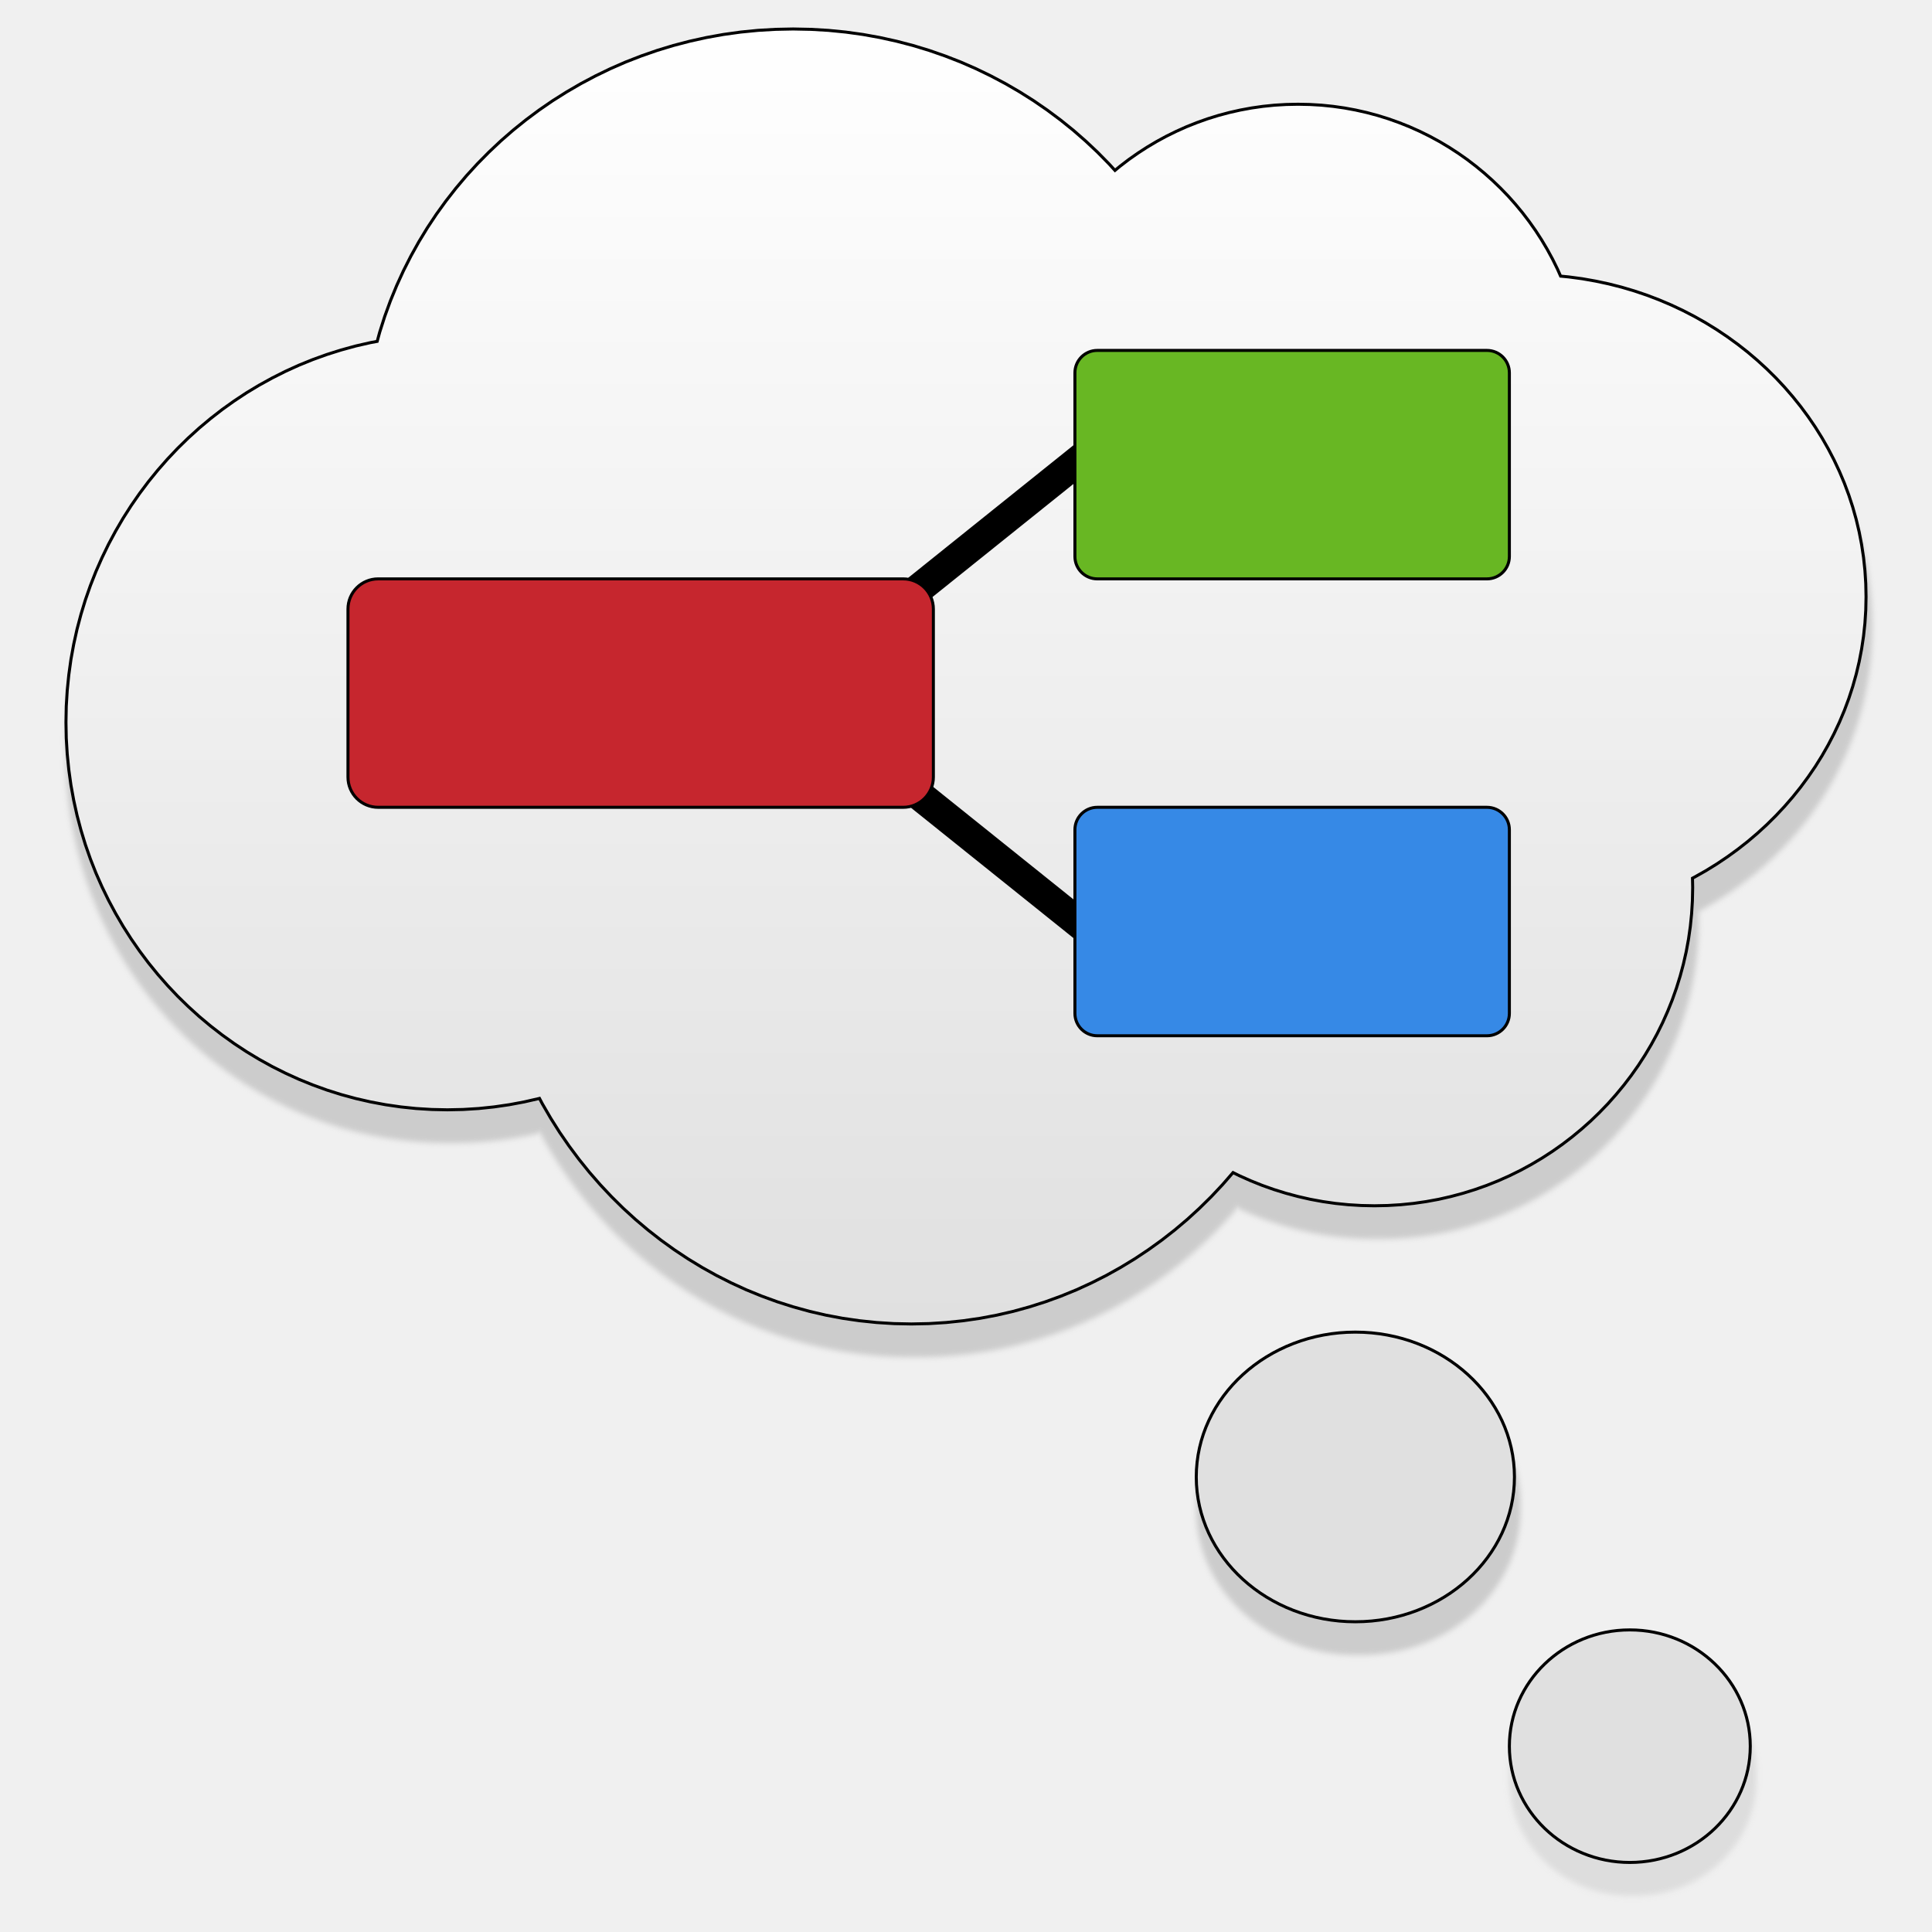
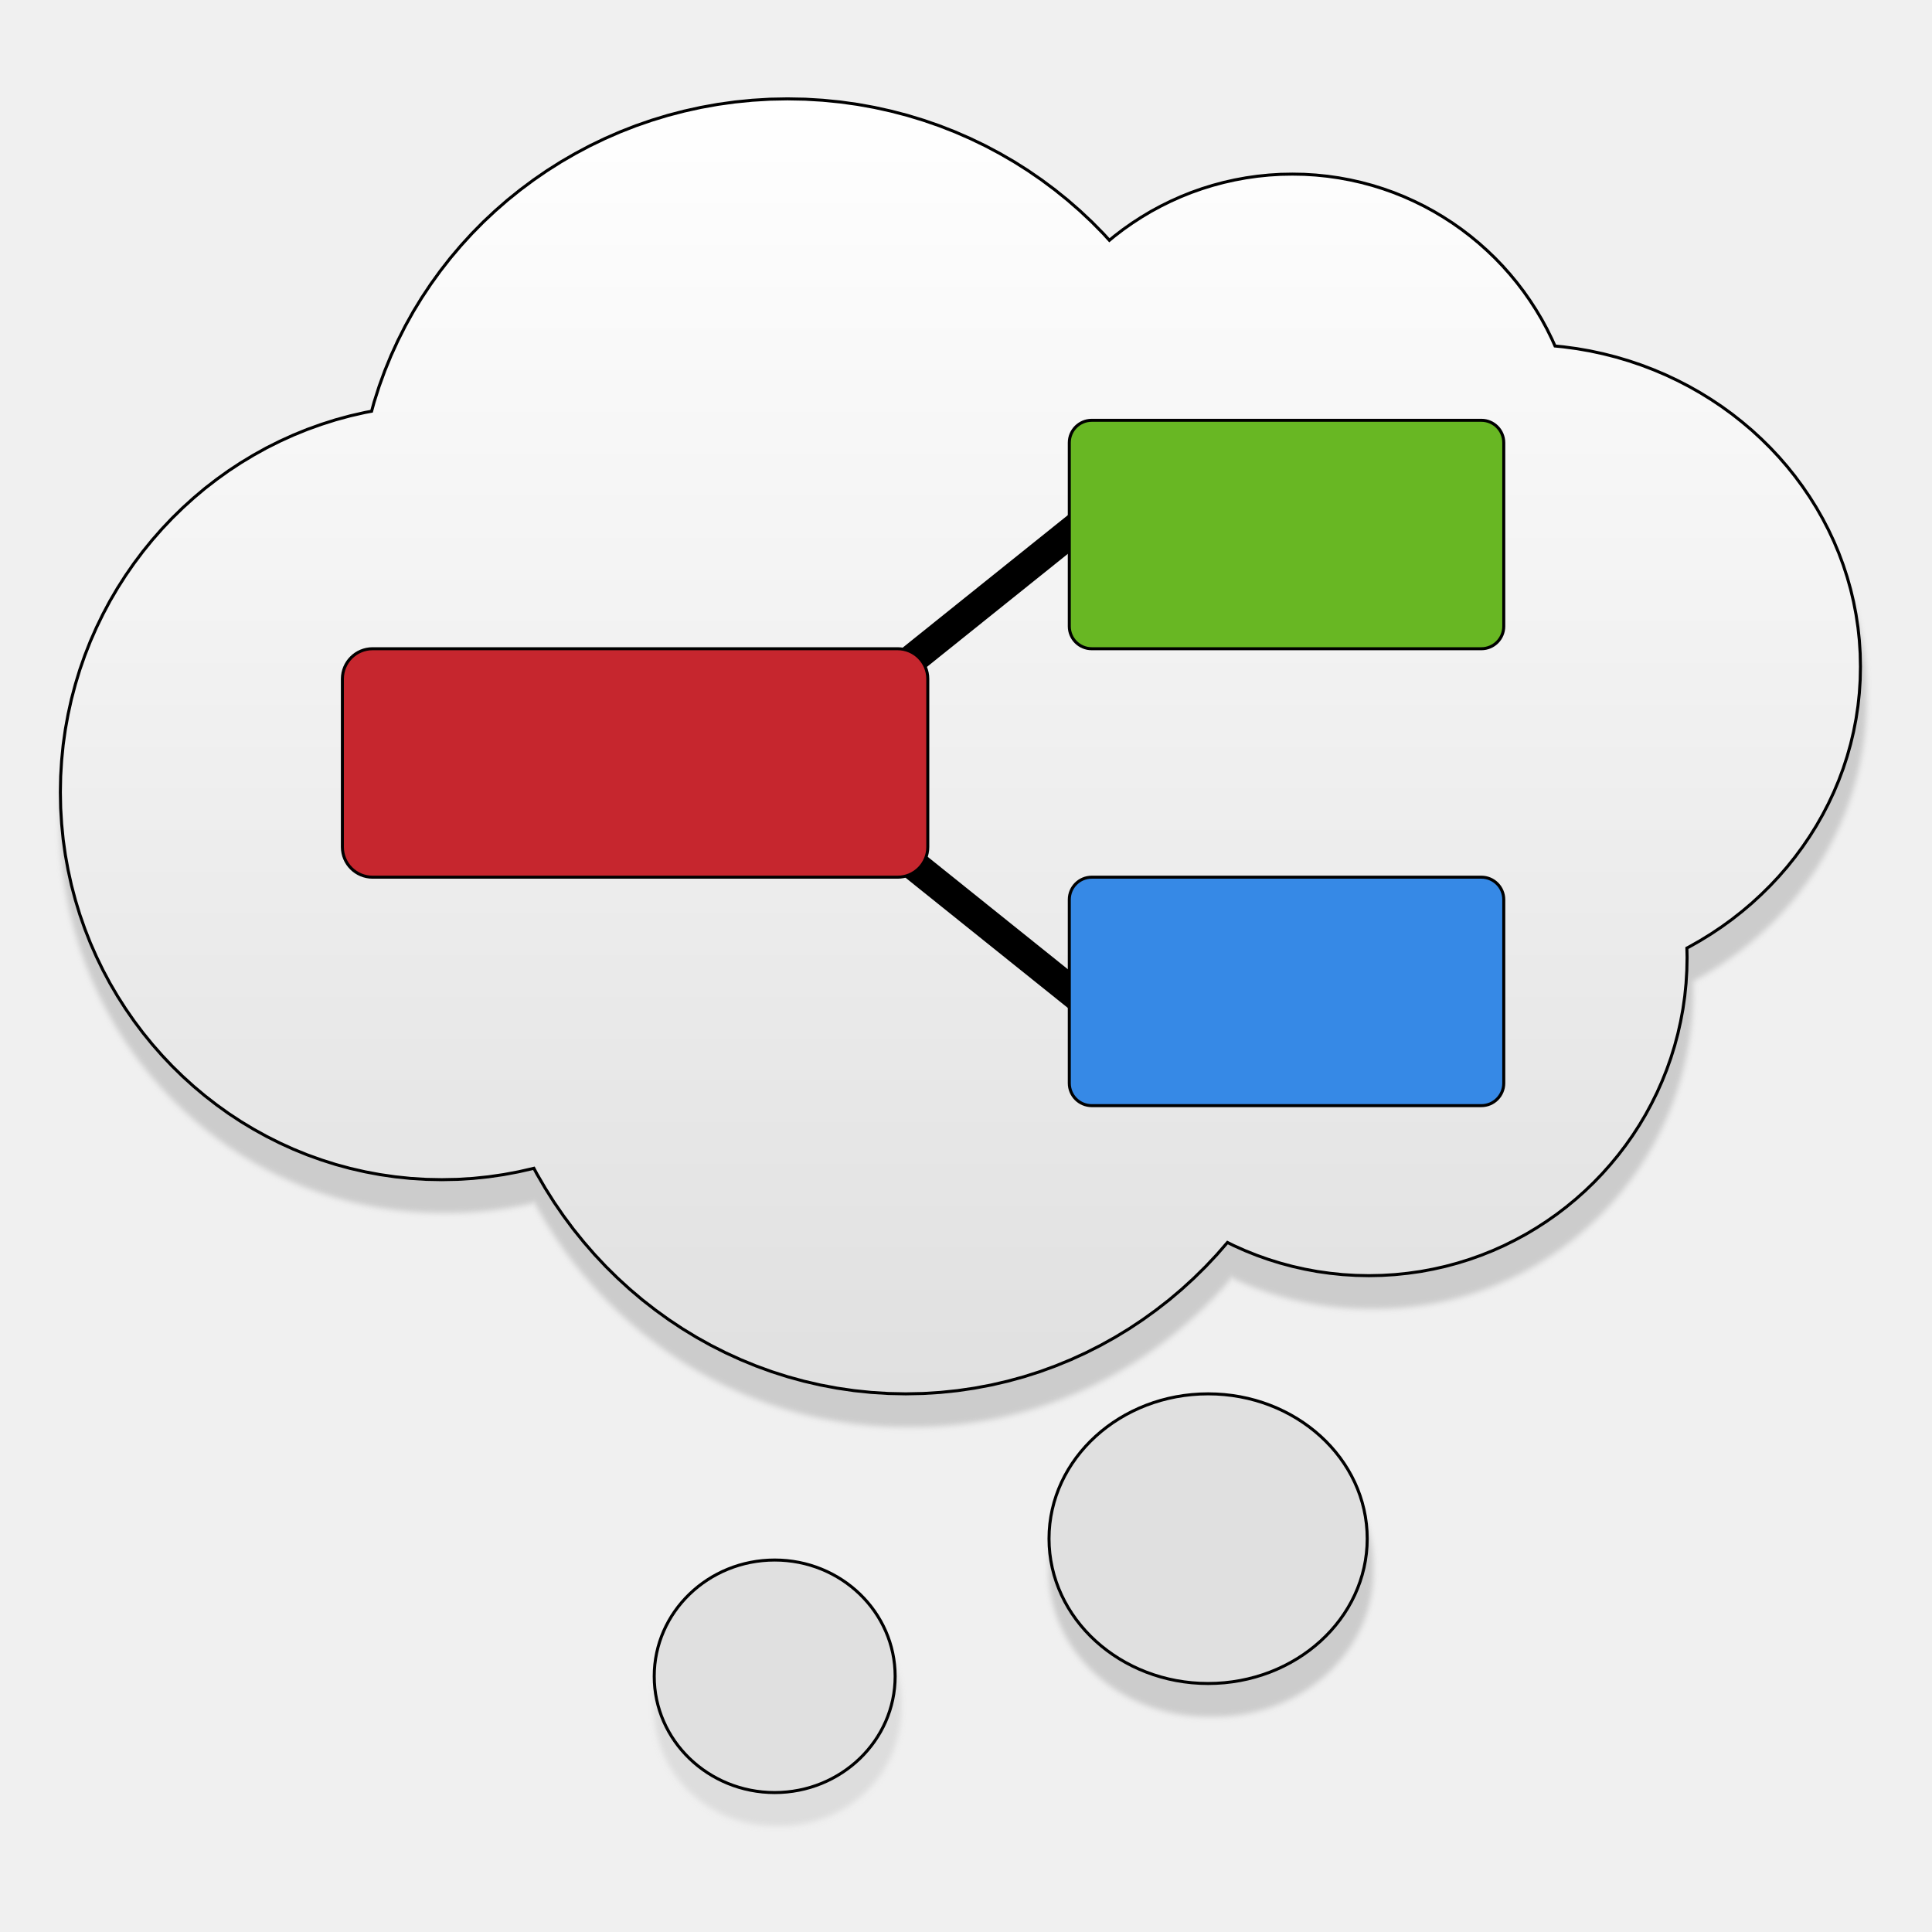
<svg xmlns="http://www.w3.org/2000/svg" xmlns:xlink="http://www.w3.org/1999/xlink" version="1.1" preserveAspectRatio="xMidYMid meet" viewBox="0 0 640 640" width="640" height="640">
  <defs>
-     <path d="M274.43 10.06L280.18 10.63L285.86 11.42L291.46 12.43L296.99 13.65L302.43 15.07L307.79 16.7L313.05 18.53L318.22 20.54L323.28 22.75L328.24 25.15L333.09 27.72L337.82 30.47L342.43 33.38L346.92 36.47L351.28 39.72L355.51 43.12L359.59 46.68L363.54 50.39L367.33 54.24L369.35 56.45L371.02 55.07L373.92 52.85L376.91 50.75L379.98 48.76L383.14 46.88L386.36 45.13L389.67 43.5L393.04 41.99L396.48 40.62L399.98 39.37L403.55 38.26L407.17 37.29L410.85 36.46L414.59 35.77L418.37 35.23L422.19 34.84L426.06 34.61L429.98 34.53L433.89 34.61L437.76 34.84L441.58 35.23L445.37 35.77L449.1 36.46L452.78 37.29L456.4 38.26L459.97 39.37L463.47 40.62L466.91 41.99L470.29 43.5L473.59 45.13L476.82 46.88L479.97 48.76L483.04 50.75L486.03 52.85L488.93 55.07L491.74 57.39L494.46 59.82L497.09 62.35L499.62 64.97L502.04 67.69L504.37 70.51L506.58 73.41L508.69 76.4L510.68 79.47L512.55 82.62L514.31 85.85L515.94 89.15L516.97 91.47L519.7 91.74L524.17 92.34L528.58 93.12L532.93 94.05L537.21 95.14L541.43 96.39L545.57 97.79L549.63 99.34L553.61 101.03L557.52 102.87L561.33 104.84L565.05 106.95L568.68 109.19L572.21 111.56L575.64 114.05L578.97 116.66L582.18 119.39L585.28 122.23L588.27 125.18L591.14 128.24L593.88 131.41L596.5 134.67L598.98 138.03L601.34 141.49L603.55 145.03L605.62 148.66L607.55 152.37L609.33 156.16L610.96 160.03L612.43 163.97L613.74 167.98L614.89 172.06L615.87 176.2L616.68 180.4L617.32 184.65L617.78 188.95L618.06 193.31L618.15 197.7L618.06 202.1L617.78 206.45L617.32 210.76L616.68 215.01L615.87 219.21L614.89 223.34L613.74 227.42L612.43 231.43L610.96 235.37L609.33 239.24L607.55 243.03L605.62 246.75L603.55 250.38L601.34 253.92L598.98 257.37L596.5 260.73L593.88 264L591.14 267.16L588.27 270.22L585.28 273.18L582.18 276.02L578.97 278.75L575.64 281.36L572.21 283.85L568.68 286.22L565.05 288.46L561.33 290.56L560.66 290.91L560.72 294.02L560.63 298.36L560.37 302.66L559.94 306.91L559.34 311.11L558.58 315.25L557.65 319.34L556.57 323.36L555.34 327.32L553.96 331.22L552.43 335.03L550.76 338.78L548.95 342.45L547 346.03L544.92 349.53L542.71 352.94L540.37 356.26L537.91 359.48L535.33 362.6L532.64 365.63L529.83 368.54L526.92 371.35L523.89 374.04L520.77 376.62L517.55 379.08L514.23 381.42L510.82 383.63L507.32 385.71L503.74 387.66L500.07 389.47L496.33 391.14L492.51 392.67L488.61 394.05L484.66 395.28L480.63 396.36L476.55 397.29L472.4 398.05L468.2 398.65L463.95 399.08L459.66 399.34L455.31 399.43L450.97 399.34L446.67 399.08L442.42 398.65L438.23 398.05L434.08 397.29L430 396.36L425.97 395.28L422.01 394.05L418.12 392.67L414.3 391.14L410.56 389.47L408.46 388.43L404.97 392.44L401.23 396.42L397.34 400.25L393.32 403.93L389.15 407.45L384.86 410.8L380.43 413.99L375.89 417.01L371.22 419.85L366.45 422.51L361.56 424.98L356.57 427.27L351.48 429.35L346.29 431.24L341.01 432.92L335.65 434.4L330.2 435.66L324.68 436.7L319.08 437.51L313.42 438.1L307.69 438.46L301.9 438.58L296.11 438.46L290.38 438.1L284.72 437.51L279.12 436.7L273.6 435.66L268.15 434.4L262.79 432.92L257.51 431.24L252.32 429.35L247.23 427.27L242.24 424.98L237.35 422.51L232.57 419.85L227.91 417.01L223.36 413.99L218.94 410.8L214.65 407.45L210.48 403.93L206.45 400.25L202.57 396.42L198.83 392.44L195.23 388.31L191.8 384.05L188.52 379.65L185.4 375.12L182.46 370.47L179.68 365.69L178.71 363.86L178.55 363.9L173.65 365.02L168.68 365.95L163.65 366.68L158.56 367.21L153.41 367.53L148.2 367.64L143 367.53L137.84 367.21L132.75 366.68L127.72 365.95L122.75 365.02L117.85 363.9L113.03 362.59L108.28 361.09L103.62 359.4L99.04 357.54L94.55 355.5L90.16 353.3L85.86 350.92L81.66 348.39L77.58 345.7L73.6 342.85L69.74 339.86L65.99 336.72L62.37 333.43L58.87 330.02L55.51 326.46L52.28 322.78L49.19 318.98L46.24 315.05L43.44 311.01L40.79 306.86L38.3 302.6L35.96 298.23L33.79 293.77L31.78 289.21L29.95 284.56L28.29 279.82L26.82 274.99L25.52 270.09L24.42 265.12L23.5 260.07L22.79 254.96L22.27 249.78L21.95 244.55L21.85 239.26L21.95 233.97L22.27 228.73L22.79 223.56L23.5 218.44L24.42 213.4L25.52 208.42L26.82 203.52L28.29 198.7L29.95 193.96L31.78 189.31L33.79 184.75L35.96 180.28L38.3 175.92L40.79 171.65L43.44 167.5L46.24 163.46L49.19 159.53L52.28 155.73L55.51 152.05L58.87 148.5L62.37 145.08L65.99 141.8L69.74 138.66L73.6 135.66L77.58 132.82L81.66 130.12L85.86 127.59L90.16 125.22L94.55 123.01L99.04 120.97L103.62 119.11L108.28 117.43L113.03 115.93L117.85 114.61L122.75 113.49L124.95 113.08L125.78 110.04L127.45 104.81L129.32 99.68L131.39 94.63L133.65 89.69L136.1 84.85L138.74 80.11L141.55 75.49L144.54 70.99L147.7 66.61L151.03 62.35L154.51 58.23L158.16 54.24L161.96 50.39L165.9 46.68L169.99 43.12L174.21 39.72L178.57 36.47L183.06 33.38L187.67 30.47L192.4 27.72L197.25 25.15L202.21 22.75L207.27 20.54L212.44 18.53L217.7 16.7L223.06 15.07L228.5 13.65L234.03 12.43L239.63 11.42L245.31 10.63L251.06 10.06L256.87 9.72L262.75 9.6L268.62 9.72L274.43 10.06Z" id="dbN3gn9BS" />
-     <linearGradient id="gradienta7kYGvgIJD" gradientUnits="userSpaceOnUse" x1="320" y1="9.6" x2="320" y2="438.58">
-       <stop style="stop-color: #ffffff;stop-opacity: 1.00" offset="0%" />
+     <path d="M272.58 33.21L278.33 33.78L284.01 34.57L289.61 35.58L295.14 36.8L300.58 38.22L305.94 39.85L311.2 41.67L316.37 43.69L321.43 45.9L326.39 48.29L331.24 50.87L335.97 53.61L340.58 56.53L345.07 59.62L349.43 62.87L353.65 66.27L357.74 69.83L361.68 73.53L365.48 77.38L367.5 79.6L369.17 78.22L372.07 76L375.06 73.9L378.13 71.91L381.28 70.03L384.51 68.28L387.81 66.65L391.19 65.14L394.63 63.76L398.13 62.52L401.7 61.41L405.32 60.44L409 59.61L412.73 58.92L416.51 58.38L420.34 57.99L424.21 57.75L428.12 57.68L432.03 57.75L435.9 57.99L439.73 58.38L443.51 58.92L447.25 59.61L450.93 60.44L454.55 61.41L458.12 62.52L461.62 63.76L465.06 65.14L468.43 66.65L471.74 68.28L474.96 70.03L478.11 71.91L481.19 73.9L484.17 76L487.08 78.22L489.89 80.54L492.61 82.97L495.24 85.49L497.77 88.12L500.19 90.84L502.51 93.65L504.73 96.56L506.83 99.55L508.82 102.62L510.7 105.77L512.45 109L514.08 112.3L515.12 114.62L517.85 114.89L522.32 115.49L526.73 116.26L531.08 117.2L535.36 118.29L539.57 119.54L543.71 120.94L547.78 122.49L551.76 124.18L555.66 126.02L559.48 127.99L563.2 130.1L566.83 132.34L570.36 134.7L573.79 137.19L577.11 139.81L580.33 142.53L583.43 145.38L586.42 148.33L589.29 151.39L592.03 154.55L594.65 157.82L597.13 161.18L599.48 164.63L601.7 168.18L603.77 171.81L605.7 175.52L607.48 179.31L609.11 183.18L610.58 187.12L611.89 191.13L613.04 195.21L614.02 199.35L614.83 203.54L615.47 207.8L615.93 212.1L616.21 216.45L616.3 220.85L616.21 225.25L615.93 229.6L615.47 233.91L614.83 238.16L614.02 242.35L613.04 246.49L611.89 250.57L610.58 254.58L609.11 258.52L607.48 262.39L605.7 266.18L603.77 269.89L601.7 273.52L599.48 277.07L597.13 280.52L594.65 283.88L592.03 287.15L589.29 290.31L586.42 293.37L583.43 296.32L580.33 299.17L577.11 301.9L573.79 304.51L570.36 307L566.83 309.36L563.2 311.6L559.48 313.71L558.8 314.06L558.87 317.17L558.78 321.51L558.52 325.81L558.09 330.06L557.49 334.26L556.72 338.4L555.8 342.49L554.72 346.51L553.49 350.47L552.11 354.36L550.58 358.18L548.91 361.93L547.09 365.59L545.15 369.18L543.07 372.68L540.86 376.09L538.52 379.41L536.06 382.63L533.48 385.75L530.79 388.77L527.98 391.69L525.06 394.5L522.04 397.19L518.92 399.77L515.7 402.23L512.38 404.56L508.97 406.77L505.47 408.86L501.88 410.8L498.22 412.62L494.47 414.29L490.65 415.82L486.76 417.2L482.8 418.43L478.78 419.51L474.69 420.43L470.55 421.2L466.35 421.79L462.1 422.23L457.8 422.49L453.46 422.58L449.12 422.49L444.82 422.23L440.57 421.79L436.37 421.2L432.23 420.43L428.14 419.51L424.12 418.43L420.16 417.2L416.27 415.82L412.45 414.29L408.7 412.62L406.61 411.58L403.12 415.59L399.38 419.57L395.49 423.4L391.46 427.08L387.3 430.6L383 433.95L378.58 437.14L374.04 440.16L369.37 443L364.59 445.66L359.71 448.13L354.72 450.41L349.62 452.5L344.44 454.39L339.16 456.07L333.79 457.54L328.35 458.8L322.82 459.84L317.23 460.66L311.56 461.25L305.83 461.61L300.05 461.73L294.26 461.61L288.53 461.25L282.87 460.66L277.27 459.84L271.75 458.8L266.3 457.54L260.93 456.07L255.66 454.39L250.47 452.5L245.38 450.41L240.39 448.13L235.5 445.66L230.72 443L226.06 440.16L221.51 437.14L217.09 433.95L212.79 430.6L208.63 427.08L204.6 423.4L200.71 419.57L196.97 415.59L193.38 411.46L189.94 407.2L186.67 402.8L183.55 398.27L180.61 393.61L177.83 388.84L176.86 387.01L176.7 387.05L171.8 388.17L166.83 389.1L161.8 389.83L156.7 390.36L151.55 390.68L146.35 390.78L141.14 390.68L135.99 390.36L130.9 389.83L125.86 389.1L120.9 388.17L116 387.05L111.18 385.74L106.43 384.23L101.76 382.55L97.19 380.69L92.7 378.65L88.3 376.44L84.01 374.07L79.81 371.54L75.72 368.85L71.75 366L67.88 363L64.14 359.86L60.52 356.58L57.02 353.16L53.66 349.61L50.43 345.93L47.34 342.13L44.39 338.2L41.59 334.16L38.94 330.01L36.44 325.75L34.11 321.38L31.94 316.92L29.93 312.36L28.1 307.7L26.44 302.96L24.97 298.14L23.67 293.24L22.57 288.26L21.65 283.22L20.93 278.1L20.42 272.93L20.1 267.69L20 262.4L20.1 257.12L20.42 251.88L20.93 246.71L21.65 241.59L22.57 236.55L23.67 231.57L24.97 226.67L26.44 221.85L28.1 217.11L29.93 212.45L31.94 207.89L34.11 203.43L36.44 199.06L38.94 194.8L41.59 190.65L44.39 186.61L47.34 182.68L50.43 178.88L53.66 175.2L57.02 171.65L60.52 168.23L64.14 164.95L67.88 161.8L71.75 158.81L75.72 155.96L79.81 153.27L84.01 150.74L88.3 148.36L92.7 146.16L97.19 144.12L101.76 142.26L106.43 140.58L111.18 139.07L116 137.76L120.9 136.64L123.1 136.23L123.93 133.19L125.6 127.96L127.47 122.82L129.54 117.78L131.8 112.84L134.25 107.99L136.88 103.26L139.7 98.64L142.69 94.14L145.85 89.76L149.17 85.5L152.66 81.38L156.31 77.38L160.1 73.53L164.05 69.83L168.13 66.27L172.36 62.87L176.72 59.62L181.21 56.53L185.82 53.61L190.55 50.87L195.4 48.29L200.36 45.9L205.42 43.69L210.59 41.67L215.85 39.85L221.21 38.22L226.65 36.8L232.18 35.58L237.78 34.57L243.46 33.78L249.21 33.21L255.02 32.86L260.89 32.75L266.77 32.86L272.58 33.21Z" id="b16bjkfelL" />
+     <linearGradient id="gradientc33HQh27aZ" gradientUnits="userSpaceOnUse" x1="318.15" y1="32.75" x2="318.15" y2="461.73">
+       <stop style="stop-color: #ffffff;stop-opacity: 1" offset="0%" />
      <stop style="stop-color: #e0e0e0;stop-opacity: 1" offset="100%" />
    </linearGradient>
-     <path d="M501.68 489.26C501.68 515.73 478.07 537.23 448.98 537.23C419.89 537.23 396.28 515.73 396.28 489.26C396.28 462.78 419.89 441.28 448.98 441.28C478.07 441.28 501.68 462.78 501.68 489.26Z" id="bCnbCRRbM" />
-     <path d="M579.8 578.45C579.8 599.7 561.92 616.96 539.9 616.96C517.87 616.96 500 599.7 500 578.45C500 557.19 517.87 539.93 539.9 539.93C561.92 539.93 579.8 557.19 579.8 578.45Z" id="cJQQ0UuUU" />
-     <path d="M363.24 147.77L329.39 174.92L298.38 199.8" id="elmoiWH6N" />
-     <path d="M492.57 116.08C496.67 116.08 500 119.4 500 123.5C500 137.15 500 170.68 500 184.34C500 188.43 496.67 191.76 492.57 191.76C465.27 191.76 390.8 191.76 363.5 191.76C359.4 191.76 356.08 188.43 356.08 184.34C356.08 170.68 356.08 137.15 356.08 123.5C356.08 119.4 359.4 116.08 363.5 116.08C390.8 116.08 465.27 116.08 492.57 116.08Z" id="b30mDpfr71" />
-     <path d="M363.24 310.47L329.39 283.32L298.38 258.45" id="e2V6iIkhOc" />
-     <path d="M299.19 191.76C304.71 191.76 309.19 196.23 309.19 201.76C309.19 214.89 309.19 244.3 309.19 257.43C309.19 262.96 304.71 267.43 299.19 267.43C262.41 267.43 162.05 267.43 125.27 267.43C119.75 267.43 115.27 262.96 115.27 257.43C115.27 244.3 115.27 214.89 115.27 201.76C115.27 196.23 119.75 191.76 125.27 191.76C162.05 191.76 262.41 191.76 299.19 191.76Z" id="d5Uvo0KVc" />
-     <path d="M492.57 267.43C496.67 267.43 500 270.76 500 274.85C500 288.5 500 322.04 500 335.69C500 339.79 496.67 343.11 492.57 343.11C465.27 343.11 390.8 343.11 363.5 343.11C359.4 343.11 356.08 339.79 356.08 335.69C356.08 322.04 356.08 288.5 356.08 274.85C356.08 270.76 359.4 267.43 363.5 267.43C390.8 267.43 465.27 267.43 492.57 267.43Z" id="g3NDH3M7Ej" />
+     <path d="M452.91 509.7C452.91 536.18 429.29 557.68 400.21 557.68C371.12 557.68 347.5 536.18 347.5 509.7C347.5 483.23 371.12 461.73 400.21 461.73C429.29 461.73 452.91 483.23 452.91 509.7Z" id="k1z5szEyZ7" />
+     <path d="M296.53 555.3C296.53 576.55 278.65 593.81 256.63 593.81C234.6 593.81 216.72 576.55 216.72 555.3C216.72 534.04 234.6 516.78 256.63 516.78C278.65 516.78 296.53 534.04 296.53 555.3Z" id="i1dWBxciv4" />
+     <path d="M361.39 170.92L327.54 198.07L296.53 222.95" id="a3sduYxIbo" />
+     <path d="M490.72 139.23C494.82 139.23 498.14 142.55 498.14 146.65C498.14 160.3 498.14 193.83 498.14 207.48C498.14 211.58 494.82 214.9 490.72 214.9C463.42 214.9 388.95 214.9 361.65 214.9C357.55 214.9 354.22 211.58 354.22 207.48C354.22 193.83 354.22 160.3 354.22 146.65C354.22 142.55 357.55 139.23 361.65 139.23C388.95 139.23 463.42 139.23 490.72 139.23Z" id="b1Uu1ewGb" />
+     <path d="M361.39 333.62L327.54 306.47L296.53 281.59" id="b4EML11Oyk" />
+     <path d="M297.34 214.9C302.86 214.9 307.34 219.38 307.34 224.9C307.34 238.04 307.34 267.45 307.34 280.58C307.34 286.1 302.86 290.58 297.34 290.58C260.55 290.58 160.2 290.58 123.42 290.58C117.9 290.58 113.42 286.1 113.42 280.58C113.42 267.45 113.42 238.04 113.42 224.9C113.42 219.38 117.9 214.9 123.42 214.9C160.2 214.9 260.55 214.9 297.34 214.9Z" id="b24bcEG6b5" />
+     <path d="M490.72 290.58C494.82 290.58 498.14 293.9 498.14 298C498.14 311.65 498.14 345.18 498.14 358.83C498.14 362.93 494.82 366.26 490.72 366.26C463.42 366.26 388.95 366.26 361.65 366.26C357.55 366.26 354.22 362.93 354.22 358.83C354.22 345.18 354.22 311.65 354.22 298C354.22 293.9 357.55 290.58 361.65 290.58C388.95 290.58 463.42 290.58 490.72 290.58Z" id="d4HHCachsN" />
  </defs>
  <g>
    <g>
      <g>
-         <g>
-           <filter id="shadow14454069" x="3.85" y="-8.4" width="633.3" height="474.98" filterUnits="userSpaceOnUse" primitiveUnits="userSpaceOnUse">
-             <feFlood />
-             <feComposite in2="SourceAlpha" operator="in" />
-             <feGaussianBlur stdDeviation="1" />
-             <feOffset dx="1" dy="10" result="afterOffset" />
-             <feFlood flood-color="#cccccc" flood-opacity="1" />
-             <feComposite in2="afterOffset" operator="in" />
-             <feMorphology operator="dilate" radius="1" />
-             <feComposite in2="SourceAlpha" operator="out" />
-           </filter>
-           <path d="M274.43 10.06L280.18 10.63L285.86 11.42L291.46 12.43L296.99 13.65L302.43 15.07L307.79 16.7L313.05 18.53L318.22 20.54L323.28 22.75L328.24 25.15L333.09 27.72L337.82 30.47L342.43 33.38L346.92 36.47L351.28 39.72L355.51 43.12L359.59 46.68L363.54 50.39L367.33 54.24L369.35 56.45L371.02 55.07L373.92 52.85L376.91 50.75L379.98 48.76L383.14 46.88L386.36 45.13L389.67 43.5L393.04 41.99L396.48 40.62L399.98 39.37L403.55 38.26L407.17 37.29L410.85 36.46L414.59 35.77L418.37 35.23L422.19 34.84L426.06 34.61L429.98 34.53L433.89 34.61L437.76 34.84L441.58 35.23L445.37 35.77L449.1 36.46L452.78 37.29L456.4 38.26L459.97 39.37L463.47 40.62L466.91 41.99L470.29 43.5L473.59 45.13L476.82 46.88L479.97 48.76L483.04 50.75L486.03 52.85L488.93 55.07L491.74 57.39L494.46 59.82L497.09 62.35L499.62 64.97L502.04 67.69L504.37 70.51L506.58 73.41L508.69 76.4L510.68 79.47L512.55 82.62L514.31 85.85L515.94 89.15L516.97 91.47L519.7 91.74L524.17 92.34L528.58 93.12L532.93 94.05L537.21 95.14L541.43 96.39L545.57 97.79L549.63 99.34L553.61 101.03L557.52 102.87L561.33 104.84L565.05 106.95L568.68 109.19L572.21 111.56L575.64 114.05L578.97 116.66L582.18 119.39L585.28 122.23L588.27 125.18L591.14 128.24L593.88 131.41L596.5 134.67L598.98 138.03L601.34 141.49L603.55 145.03L605.62 148.66L607.55 152.37L609.33 156.16L610.96 160.03L612.43 163.97L613.74 167.98L614.89 172.06L615.87 176.2L616.68 180.4L617.32 184.65L617.78 188.95L618.06 193.31L618.15 197.7L618.06 202.1L617.78 206.45L617.32 210.76L616.68 215.01L615.87 219.21L614.89 223.34L613.74 227.42L612.43 231.43L610.96 235.37L609.33 239.24L607.55 243.03L605.62 246.75L603.55 250.38L601.34 253.92L598.98 257.37L596.5 260.73L593.88 264L591.14 267.16L588.27 270.22L585.28 273.18L582.18 276.02L578.97 278.75L575.64 281.36L572.21 283.85L568.68 286.22L565.05 288.46L561.33 290.56L560.66 290.91L560.72 294.02L560.63 298.36L560.37 302.66L559.94 306.91L559.34 311.11L558.58 315.25L557.65 319.34L556.57 323.36L555.34 327.32L553.96 331.22L552.43 335.03L550.76 338.78L548.95 342.45L547 346.03L544.92 349.53L542.71 352.94L540.37 356.26L537.91 359.48L535.33 362.6L532.64 365.63L529.83 368.54L526.92 371.35L523.89 374.04L520.77 376.62L517.55 379.08L514.23 381.42L510.82 383.63L507.32 385.71L503.74 387.66L500.07 389.47L496.33 391.14L492.51 392.67L488.61 394.05L484.66 395.28L480.63 396.36L476.55 397.29L472.4 398.05L468.2 398.65L463.95 399.08L459.66 399.34L455.31 399.43L450.97 399.34L446.67 399.08L442.42 398.65L438.23 398.05L434.08 397.29L430 396.36L425.97 395.28L422.01 394.05L418.12 392.67L414.3 391.14L410.56 389.47L408.46 388.43L404.97 392.44L401.23 396.42L397.34 400.25L393.32 403.93L389.15 407.45L384.86 410.8L380.43 413.99L375.89 417.01L371.22 419.85L366.45 422.51L361.56 424.98L356.57 427.27L351.48 429.35L346.29 431.24L341.01 432.92L335.65 434.4L330.2 435.66L324.68 436.7L319.08 437.51L313.42 438.1L307.69 438.46L301.9 438.58L296.11 438.46L290.38 438.1L284.72 437.51L279.12 436.7L273.6 435.66L268.15 434.4L262.79 432.92L257.51 431.24L252.32 429.35L247.23 427.27L242.24 424.98L237.35 422.51L232.57 419.85L227.91 417.01L223.36 413.99L218.94 410.8L214.65 407.45L210.48 403.93L206.45 400.25L202.57 396.42L198.83 392.44L195.23 388.31L191.8 384.05L188.52 379.65L185.4 375.12L182.46 370.47L179.68 365.69L178.71 363.86L178.55 363.9L173.65 365.02L168.68 365.95L163.65 366.68L158.56 367.21L153.41 367.53L148.2 367.64L143 367.53L137.84 367.21L132.75 366.68L127.72 365.95L122.75 365.02L117.85 363.9L113.03 362.59L108.28 361.09L103.62 359.4L99.04 357.54L94.55 355.5L90.16 353.3L85.86 350.92L81.66 348.39L77.58 345.7L73.6 342.85L69.74 339.86L65.99 336.72L62.37 333.43L58.87 330.02L55.51 326.46L52.28 322.78L49.19 318.98L46.24 315.05L43.44 311.01L40.79 306.86L38.3 302.6L35.96 298.23L33.79 293.77L31.78 289.21L29.95 284.56L28.29 279.82L26.82 274.99L25.52 270.09L24.42 265.12L23.5 260.07L22.79 254.96L22.27 249.78L21.95 244.55L21.85 239.26L21.95 233.97L22.27 228.73L22.79 223.56L23.5 218.44L24.42 213.4L25.52 208.42L26.82 203.52L28.29 198.7L29.95 193.96L31.78 189.31L33.79 184.75L35.96 180.28L38.3 175.92L40.79 171.65L43.44 167.5L46.24 163.46L49.19 159.53L52.28 155.73L55.51 152.05L58.87 148.5L62.37 145.08L65.99 141.8L69.74 138.66L73.6 135.66L77.58 132.82L81.66 130.12L85.86 127.59L90.16 125.22L94.55 123.01L99.04 120.97L103.62 119.11L108.28 117.43L113.03 115.93L117.85 114.61L122.75 113.49L124.95 113.08L125.78 110.04L127.45 104.81L129.32 99.68L131.39 94.63L133.65 89.69L136.1 84.85L138.74 80.11L141.55 75.49L144.54 70.99L147.7 66.61L151.03 62.35L154.51 58.23L158.16 54.24L161.96 50.39L165.9 46.68L169.99 43.12L174.21 39.72L178.57 36.47L183.06 33.38L187.67 30.47L192.4 27.72L197.25 25.15L202.21 22.75L207.27 20.54L212.44 18.53L217.7 16.7L223.06 15.07L228.5 13.65L234.03 12.43L239.63 11.42L245.31 10.63L251.06 10.06L256.87 9.72L262.75 9.6L268.62 9.72L274.43 10.06Z" id="c4JU97rRUY" fill="white" fill-opacity="1" filter="url(#shadow14454069)" />
-         </g>
-         <use xlink:href="#dbN3gn9BS" opacity="1" fill="url(#gradienta7kYGvgIJD)" />
-         <g>
-           <use xlink:href="#dbN3gn9BS" opacity="1" fill-opacity="0" stroke="#000000" stroke-width="1" stroke-opacity="1" />
-         </g>
+         <filter id="shadow10818811" x="2" y="14.75" width="633.3" height="474.98" filterUnits="userSpaceOnUse" primitiveUnits="userSpaceOnUse">
+           <feFlood />
+           <feComposite in2="SourceAlpha" operator="in" />
+           <feGaussianBlur stdDeviation="1" />
+           <feOffset dx="1" dy="10" result="afterOffset" />
+           <feFlood flood-color="#cccccc" flood-opacity="1" />
+           <feComposite in2="afterOffset" operator="in" />
+           <feMorphology operator="dilate" radius="1" />
+           <feComposite in2="SourceAlpha" operator="out" />
+         </filter>
+         <path d="M272.58 33.21L278.33 33.78L284.01 34.57L289.61 35.58L295.14 36.8L300.58 38.22L305.94 39.85L311.2 41.67L316.37 43.69L321.43 45.9L326.39 48.29L331.24 50.87L335.97 53.61L340.58 56.53L345.07 59.62L349.43 62.87L353.65 66.27L357.74 69.83L361.68 73.53L365.48 77.38L367.5 79.6L369.17 78.22L372.07 76L375.06 73.9L378.13 71.91L381.28 70.03L384.51 68.28L387.81 66.65L391.19 65.14L394.63 63.76L398.13 62.52L401.7 61.41L405.32 60.44L409 59.61L412.73 58.92L416.51 58.38L420.34 57.99L424.21 57.75L428.12 57.68L432.03 57.75L435.9 57.99L439.73 58.38L443.51 58.92L447.25 59.61L450.93 60.44L454.55 61.41L458.12 62.52L461.62 63.76L465.06 65.14L468.43 66.65L471.74 68.28L474.96 70.03L478.11 71.91L481.19 73.9L484.17 76L487.08 78.22L489.89 80.54L492.61 82.97L495.24 85.49L497.77 88.12L500.19 90.84L502.51 93.65L504.73 96.56L506.83 99.55L508.82 102.62L510.7 105.77L512.45 109L514.08 112.3L515.12 114.62L517.85 114.89L522.32 115.49L526.73 116.26L531.08 117.2L535.36 118.29L539.57 119.54L543.71 120.94L547.78 122.49L551.76 124.18L555.66 126.02L559.48 127.99L563.2 130.1L566.83 132.34L570.36 134.7L573.79 137.19L577.11 139.81L580.33 142.53L583.43 145.38L586.42 148.33L589.29 151.39L592.03 154.55L594.65 157.82L597.13 161.18L599.48 164.63L601.7 168.18L603.77 171.81L605.7 175.52L607.48 179.31L609.11 183.18L610.58 187.12L611.89 191.13L613.04 195.21L614.02 199.35L614.83 203.54L615.47 207.8L615.93 212.1L616.21 216.45L616.3 220.85L616.21 225.25L615.93 229.6L615.47 233.91L614.83 238.16L614.02 242.35L613.04 246.49L611.89 250.57L610.58 254.58L609.11 258.52L607.48 262.39L605.7 266.18L603.77 269.89L601.7 273.52L599.48 277.07L597.13 280.52L594.65 283.88L592.03 287.15L589.29 290.31L586.42 293.37L583.43 296.32L580.33 299.17L577.11 301.9L573.79 304.51L570.36 307L566.83 309.36L563.2 311.6L559.48 313.71L558.8 314.06L558.87 317.17L558.78 321.51L558.52 325.81L558.09 330.06L557.49 334.26L556.72 338.4L555.8 342.49L554.72 346.51L553.49 350.47L552.11 354.36L550.58 358.18L548.91 361.93L547.09 365.59L545.15 369.18L543.07 372.68L540.86 376.09L538.52 379.41L536.06 382.63L533.48 385.75L530.79 388.77L527.98 391.69L525.06 394.5L522.04 397.19L518.92 399.77L515.7 402.23L512.38 404.56L508.97 406.77L505.47 408.86L501.88 410.8L498.22 412.62L494.47 414.29L490.65 415.82L486.76 417.2L482.8 418.43L478.78 419.51L474.69 420.43L470.55 421.2L466.35 421.79L462.1 422.23L457.8 422.49L453.46 422.58L449.12 422.49L444.82 422.23L440.57 421.79L436.37 421.2L432.23 420.43L428.14 419.51L424.12 418.43L420.16 417.2L416.27 415.82L412.45 414.29L408.7 412.62L406.61 411.58L403.12 415.59L399.38 419.57L395.49 423.4L391.46 427.08L387.3 430.6L383 433.95L378.58 437.14L374.04 440.16L369.37 443L364.59 445.66L359.71 448.13L354.72 450.41L349.62 452.5L344.44 454.39L339.16 456.07L333.79 457.54L328.35 458.8L322.82 459.84L317.23 460.66L311.56 461.25L305.83 461.61L300.05 461.73L294.26 461.61L288.53 461.25L282.87 460.66L277.27 459.84L271.75 458.8L266.3 457.54L260.93 456.07L255.66 454.39L250.47 452.5L245.38 450.41L240.39 448.13L235.5 445.66L230.72 443L226.06 440.16L221.51 437.14L217.09 433.95L212.79 430.6L208.63 427.08L204.6 423.4L200.71 419.57L196.97 415.59L193.38 411.46L189.94 407.2L186.67 402.8L183.55 398.27L180.61 393.61L177.83 388.84L176.86 387.01L176.7 387.05L171.8 388.17L166.83 389.1L161.8 389.83L156.7 390.36L151.55 390.68L146.35 390.78L141.14 390.68L135.99 390.36L130.9 389.83L125.86 389.1L120.9 388.17L116 387.05L111.18 385.74L106.43 384.23L101.76 382.55L97.19 380.69L92.7 378.65L88.3 376.44L84.01 374.07L79.81 371.54L75.72 368.85L71.75 366L67.88 363L64.14 359.86L60.52 356.58L57.02 353.16L53.66 349.61L50.43 345.93L47.34 342.13L44.39 338.2L41.59 334.16L38.94 330.01L36.44 325.75L34.11 321.38L31.94 316.92L29.93 312.36L28.1 307.7L26.44 302.96L24.97 298.14L23.67 293.24L22.57 288.26L21.65 283.22L20.93 278.1L20.42 272.93L20.1 267.69L20 262.4L20.1 257.12L20.42 251.88L20.93 246.71L21.65 241.59L22.57 236.55L23.67 231.57L24.97 226.67L26.44 221.85L28.1 217.11L29.93 212.45L31.94 207.89L34.11 203.43L36.44 199.06L38.94 194.8L41.59 190.65L44.39 186.61L47.34 182.68L50.43 178.88L53.66 175.2L57.02 171.65L60.52 168.23L64.14 164.95L67.88 161.8L71.75 158.81L75.72 155.96L79.81 153.27L84.01 150.74L88.3 148.36L92.7 146.16L97.19 144.12L101.76 142.26L106.43 140.58L111.18 139.07L116 137.76L120.9 136.64L123.1 136.23L123.93 133.19L125.6 127.96L127.47 122.82L129.54 117.78L131.8 112.84L134.25 107.99L136.88 103.26L139.7 98.64L142.69 94.14L145.85 89.76L149.17 85.5L152.66 81.38L156.31 77.38L160.1 73.53L164.05 69.83L168.13 66.27L172.36 62.87L176.72 59.62L181.21 56.53L185.82 53.61L190.55 50.87L195.4 48.29L200.36 45.9L205.42 43.69L210.59 41.67L215.85 39.85L221.21 38.22L226.65 36.8L232.18 35.58L237.78 34.57L243.46 33.78L249.21 33.21L255.02 32.86L260.89 32.75L266.77 32.86L272.58 33.21Z" id="hHs49uYI" fill="white" fill-opacity="1" filter="url(#shadow10818811)" />
      </g>
+       <use xlink:href="#b16bjkfelL" opacity="1" fill="url(#gradientc33HQh27aZ)" />
      <g>
-         <g>
-           <filter id="shadow16224385" x="378.28" y="423.28" width="142.41" height="141.95" filterUnits="userSpaceOnUse" primitiveUnits="userSpaceOnUse">
-             <feFlood />
-             <feComposite in2="SourceAlpha" operator="in" />
-             <feGaussianBlur stdDeviation="1" />
-             <feOffset dx="1" dy="10" result="afterOffset" />
-             <feFlood flood-color="#cccccc" flood-opacity="1" />
-             <feComposite in2="afterOffset" operator="in" />
-             <feMorphology operator="dilate" radius="1" />
-             <feComposite in2="SourceAlpha" operator="out" />
-           </filter>
-           <path d="M501.68 489.26C501.68 515.73 478.07 537.23 448.98 537.23C419.89 537.23 396.28 515.73 396.28 489.26C396.28 462.78 419.89 441.28 448.98 441.28C478.07 441.28 501.68 462.78 501.68 489.26Z" id="a1v6MASWEJ" fill="white" fill-opacity="1" filter="url(#shadow16224385)" />
-         </g>
-         <use xlink:href="#bCnbCRRbM" opacity="1" fill="#e0e0e0" fill-opacity="1" />
-         <g>
-           <use xlink:href="#bCnbCRRbM" opacity="1" fill-opacity="0" stroke="#000000" stroke-width="1" stroke-opacity="1" />
-         </g>
+         <use xlink:href="#b16bjkfelL" opacity="1" fill-opacity="0" stroke="#000000" stroke-width="1" stroke-opacity="1" />
      </g>
+     </g>
+     <g>
      <g>
-         <g>
-           <filter id="shadow15826959" x="482" y="521.93" width="116.8" height="123.03" filterUnits="userSpaceOnUse" primitiveUnits="userSpaceOnUse">
-             <feFlood />
-             <feComposite in2="SourceAlpha" operator="in" />
-             <feGaussianBlur stdDeviation="1" />
-             <feOffset dx="1" dy="10" result="afterOffset" />
-             <feFlood flood-color="#cccccc" flood-opacity="0.5" />
-             <feComposite in2="afterOffset" operator="in" />
-             <feMorphology operator="dilate" radius="1" />
-             <feComposite in2="SourceAlpha" operator="out" />
-           </filter>
-           <path d="M579.8 578.45C579.8 599.7 561.92 616.96 539.9 616.96C517.87 616.96 500 599.7 500 578.45C500 557.19 517.87 539.93 539.9 539.93C561.92 539.93 579.8 557.19 579.8 578.45Z" id="b2nZlOSO1L" fill="white" fill-opacity="1" filter="url(#shadow15826959)" />
-         </g>
-         <use xlink:href="#cJQQ0UuUU" opacity="1" fill="#e0e0e0" fill-opacity="1" />
-         <g>
-           <use xlink:href="#cJQQ0UuUU" opacity="1" fill-opacity="0" stroke="#000000" stroke-width="1" stroke-opacity="1" />
-         </g>
+         <filter id="shadow4519085" x="329.5" y="443.73" width="142.41" height="141.95" filterUnits="userSpaceOnUse" primitiveUnits="userSpaceOnUse">
+           <feFlood />
+           <feComposite in2="SourceAlpha" operator="in" />
+           <feGaussianBlur stdDeviation="1" />
+           <feOffset dx="1" dy="10" result="afterOffset" />
+           <feFlood flood-color="#cccccc" flood-opacity="1" />
+           <feComposite in2="afterOffset" operator="in" />
+           <feMorphology operator="dilate" radius="1" />
+           <feComposite in2="SourceAlpha" operator="out" />
+         </filter>
+         <path d="M452.91 509.7C452.91 536.18 429.29 557.68 400.21 557.68C371.12 557.68 347.5 536.18 347.5 509.7C347.5 483.23 371.12 461.73 400.21 461.73C429.29 461.73 452.91 483.23 452.91 509.7Z" id="b1oIEfc2z3" fill="white" fill-opacity="1" filter="url(#shadow4519085)" />
      </g>
+       <use xlink:href="#k1z5szEyZ7" opacity="1" fill="#e0e0e0" fill-opacity="1" />
      <g>
-         <use xlink:href="#elmoiWH6N" opacity="1" fill="#000000" fill-opacity="1" />
-         <g>
-           <use xlink:href="#elmoiWH6N" opacity="1" fill-opacity="0" stroke="#000000" stroke-width="10" stroke-opacity="1" />
-         </g>
+         <use xlink:href="#k1z5szEyZ7" opacity="1" fill-opacity="0" stroke="#000000" stroke-width="1" stroke-opacity="1" />
      </g>
+     </g>
+     <g>
      <g>
-         <use xlink:href="#b30mDpfr71" opacity="1" fill="#68b723" fill-opacity="1" />
-         <g>
-           <use xlink:href="#b30mDpfr71" opacity="1" fill-opacity="0" stroke="#000000" stroke-width="1" stroke-opacity="1" />
-         </g>
+         <filter id="shadow12111685" x="198.72" y="498.78" width="116.8" height="123.03" filterUnits="userSpaceOnUse" primitiveUnits="userSpaceOnUse">
+           <feFlood />
+           <feComposite in2="SourceAlpha" operator="in" />
+           <feGaussianBlur stdDeviation="1" />
+           <feOffset dx="1" dy="10" result="afterOffset" />
+           <feFlood flood-color="#cccccc" flood-opacity="0.5" />
+           <feComposite in2="afterOffset" operator="in" />
+           <feMorphology operator="dilate" radius="1" />
+           <feComposite in2="SourceAlpha" operator="out" />
+         </filter>
+         <path d="M296.53 555.3C296.53 576.55 278.65 593.81 256.63 593.81C234.6 593.81 216.72 576.55 216.72 555.3C216.72 534.04 234.6 516.78 256.63 516.78C278.65 516.78 296.53 534.04 296.53 555.3Z" id="edWzzqVA1" fill="white" fill-opacity="1" filter="url(#shadow12111685)" />
      </g>
+       <use xlink:href="#i1dWBxciv4" opacity="1" fill="#e0e0e0" fill-opacity="1" />
      <g>
-         <use xlink:href="#e2V6iIkhOc" opacity="1" fill="#000000" fill-opacity="1" />
-         <g>
-           <use xlink:href="#e2V6iIkhOc" opacity="1" fill-opacity="0" stroke="#000000" stroke-width="10" stroke-opacity="1" />
-         </g>
+         <use xlink:href="#i1dWBxciv4" opacity="1" fill-opacity="0" stroke="#000000" stroke-width="1" stroke-opacity="1" />
      </g>
+     </g>
+     <g>
+       <use xlink:href="#a3sduYxIbo" opacity="1" fill="#000000" fill-opacity="1" />
      <g>
-         <use xlink:href="#d5Uvo0KVc" opacity="1" fill="#c6262e" fill-opacity="1" />
-         <g>
-           <use xlink:href="#d5Uvo0KVc" opacity="1" fill-opacity="0" stroke="#000000" stroke-width="1" stroke-opacity="1" />
-         </g>
+         <use xlink:href="#a3sduYxIbo" opacity="1" fill-opacity="0" stroke="#000000" stroke-width="10" stroke-opacity="1" />
      </g>
+     </g>
+     <g>
+       <use xlink:href="#b1Uu1ewGb" opacity="1" fill="#68b723" fill-opacity="1" />
      <g>
-         <use xlink:href="#g3NDH3M7Ej" opacity="1" fill="#3689e6" fill-opacity="1" />
-         <g>
-           <use xlink:href="#g3NDH3M7Ej" opacity="1" fill-opacity="0" stroke="#000000" stroke-width="1" stroke-opacity="1" />
-         </g>
+         <use xlink:href="#b1Uu1ewGb" opacity="1" fill-opacity="0" stroke="#000000" stroke-width="1" stroke-opacity="1" />
+       </g>
+     </g>
+     <g>
+       <use xlink:href="#b4EML11Oyk" opacity="1" fill="#000000" fill-opacity="1" />
+       <g>
+         <use xlink:href="#b4EML11Oyk" opacity="1" fill-opacity="0" stroke="#000000" stroke-width="10" stroke-opacity="1" />
+       </g>
+     </g>
+     <g>
+       <use xlink:href="#b24bcEG6b5" opacity="1" fill="#c6262e" fill-opacity="1" />
+       <g>
+         <use xlink:href="#b24bcEG6b5" opacity="1" fill-opacity="0" stroke="#000000" stroke-width="1" stroke-opacity="1" />
+       </g>
+     </g>
+     <g>
+       <use xlink:href="#d4HHCachsN" opacity="1" fill="#3689e6" fill-opacity="1" />
+       <g>
+         <use xlink:href="#d4HHCachsN" opacity="1" fill-opacity="0" stroke="#000000" stroke-width="1" stroke-opacity="1" />
      </g>
    </g>
  </g>
</svg>
